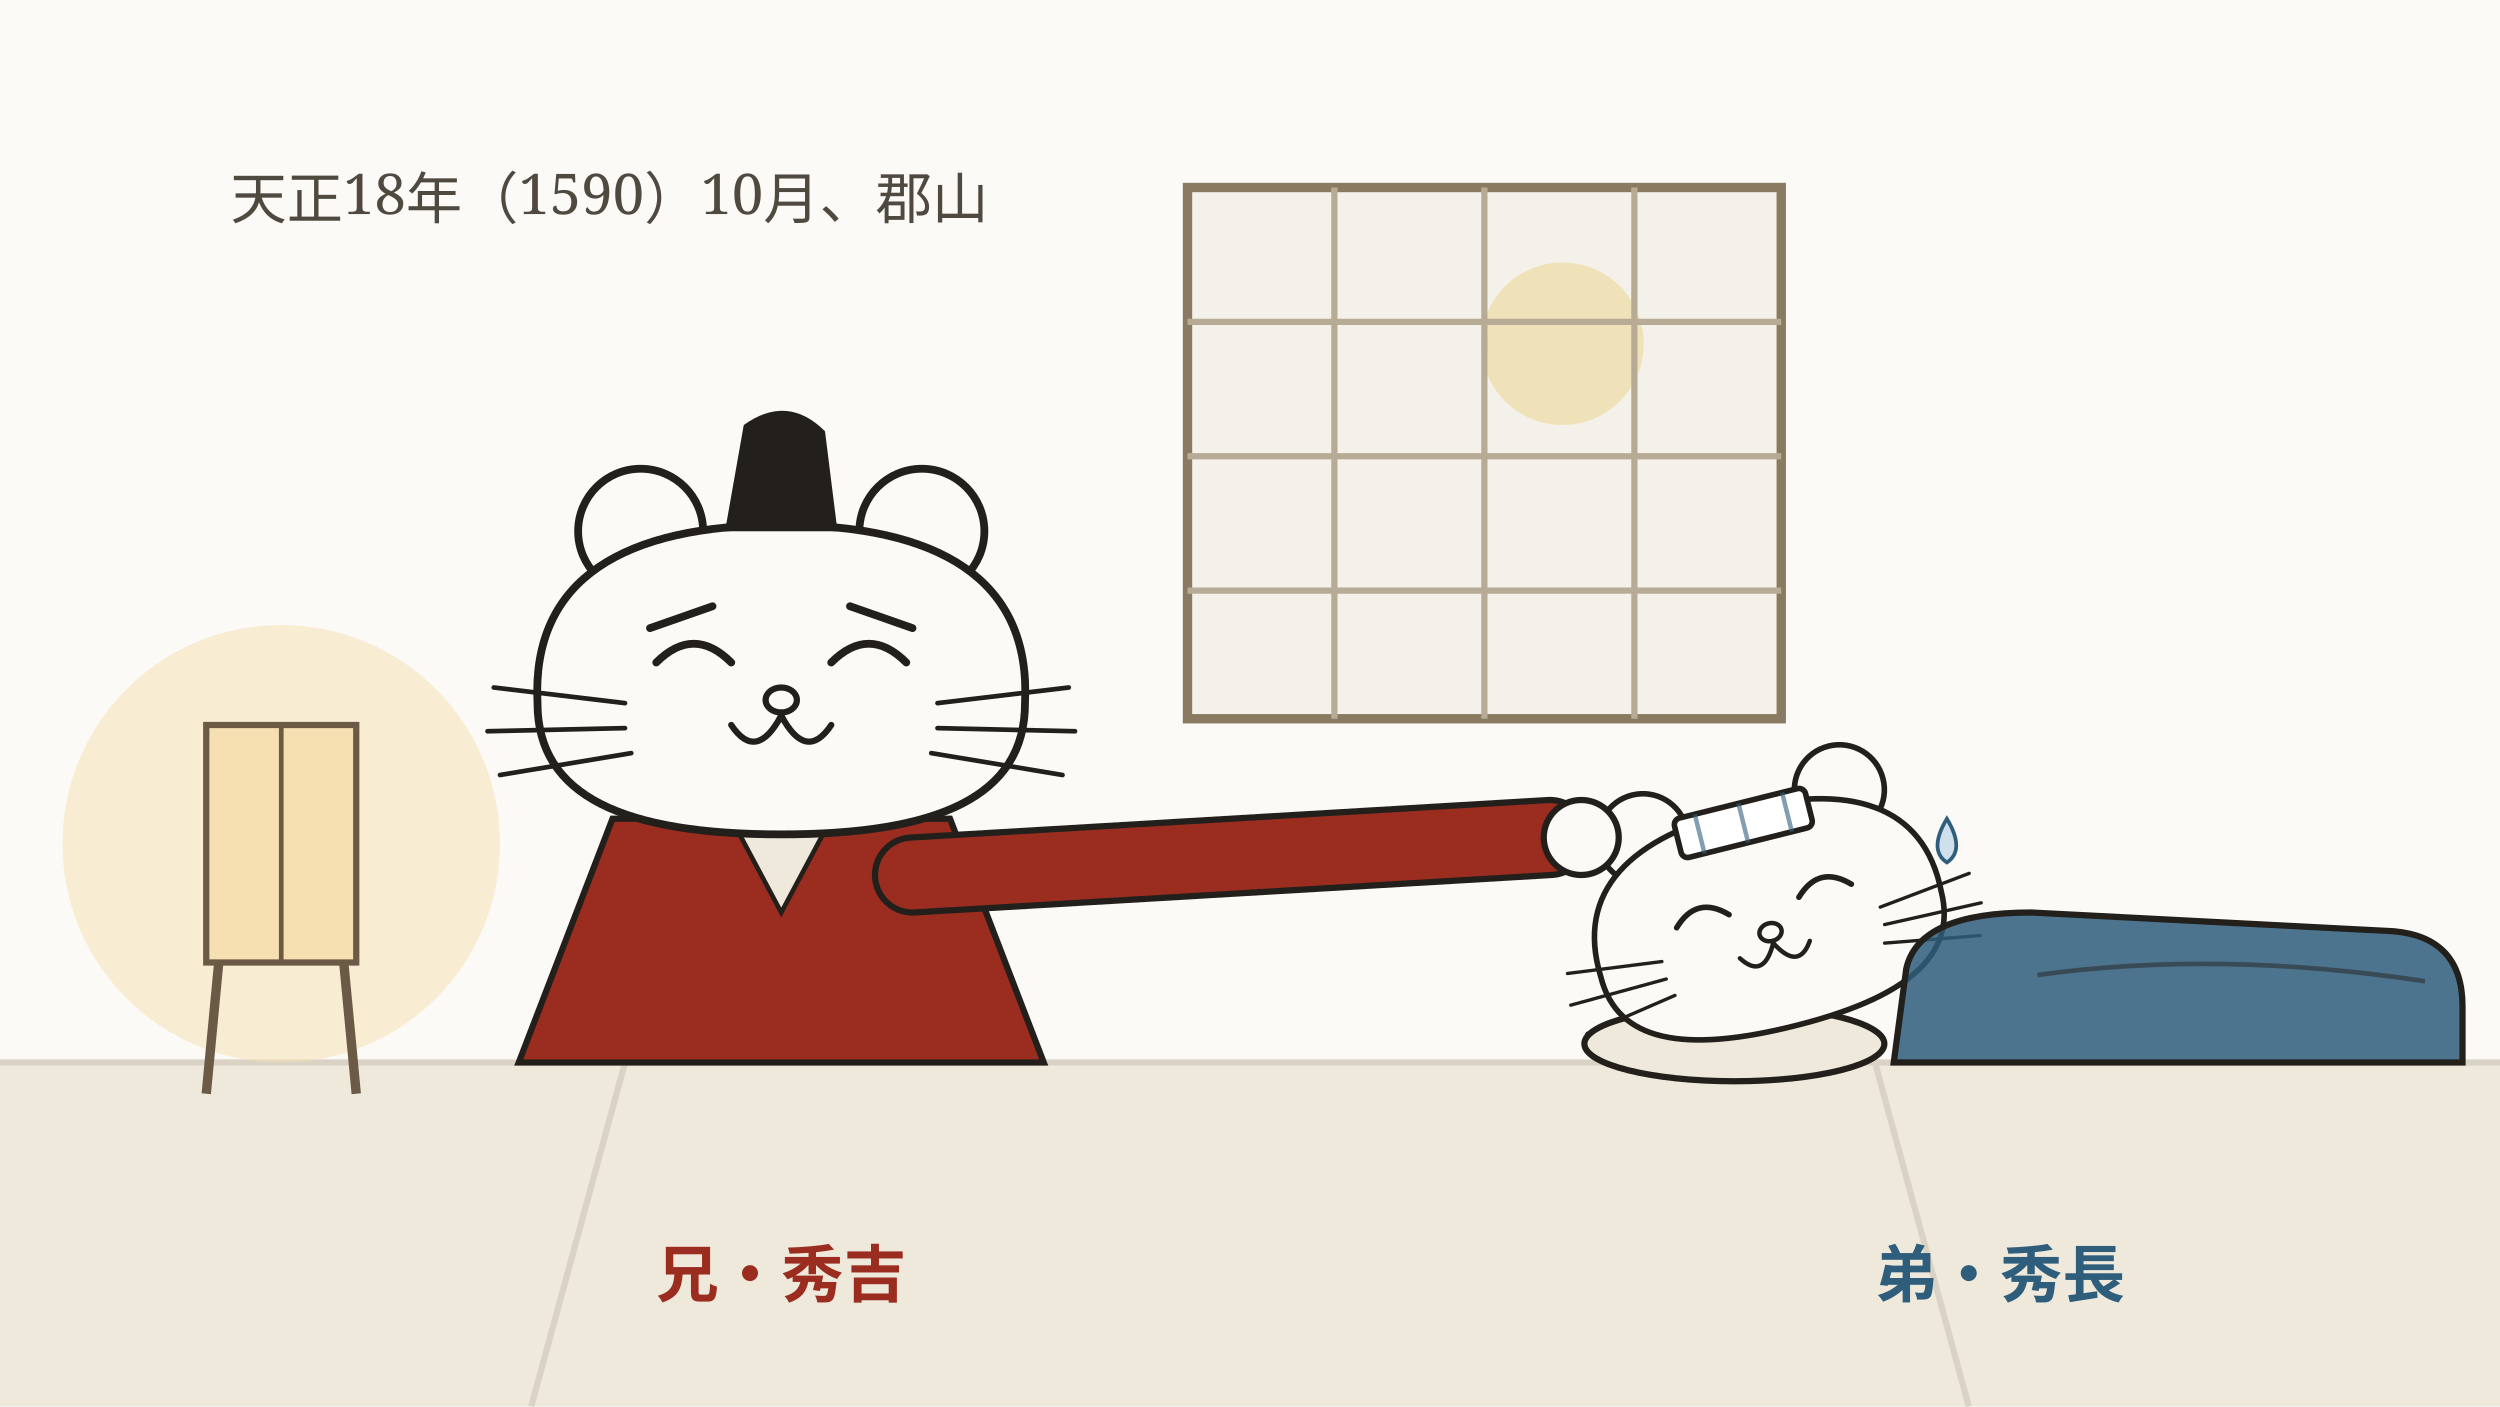
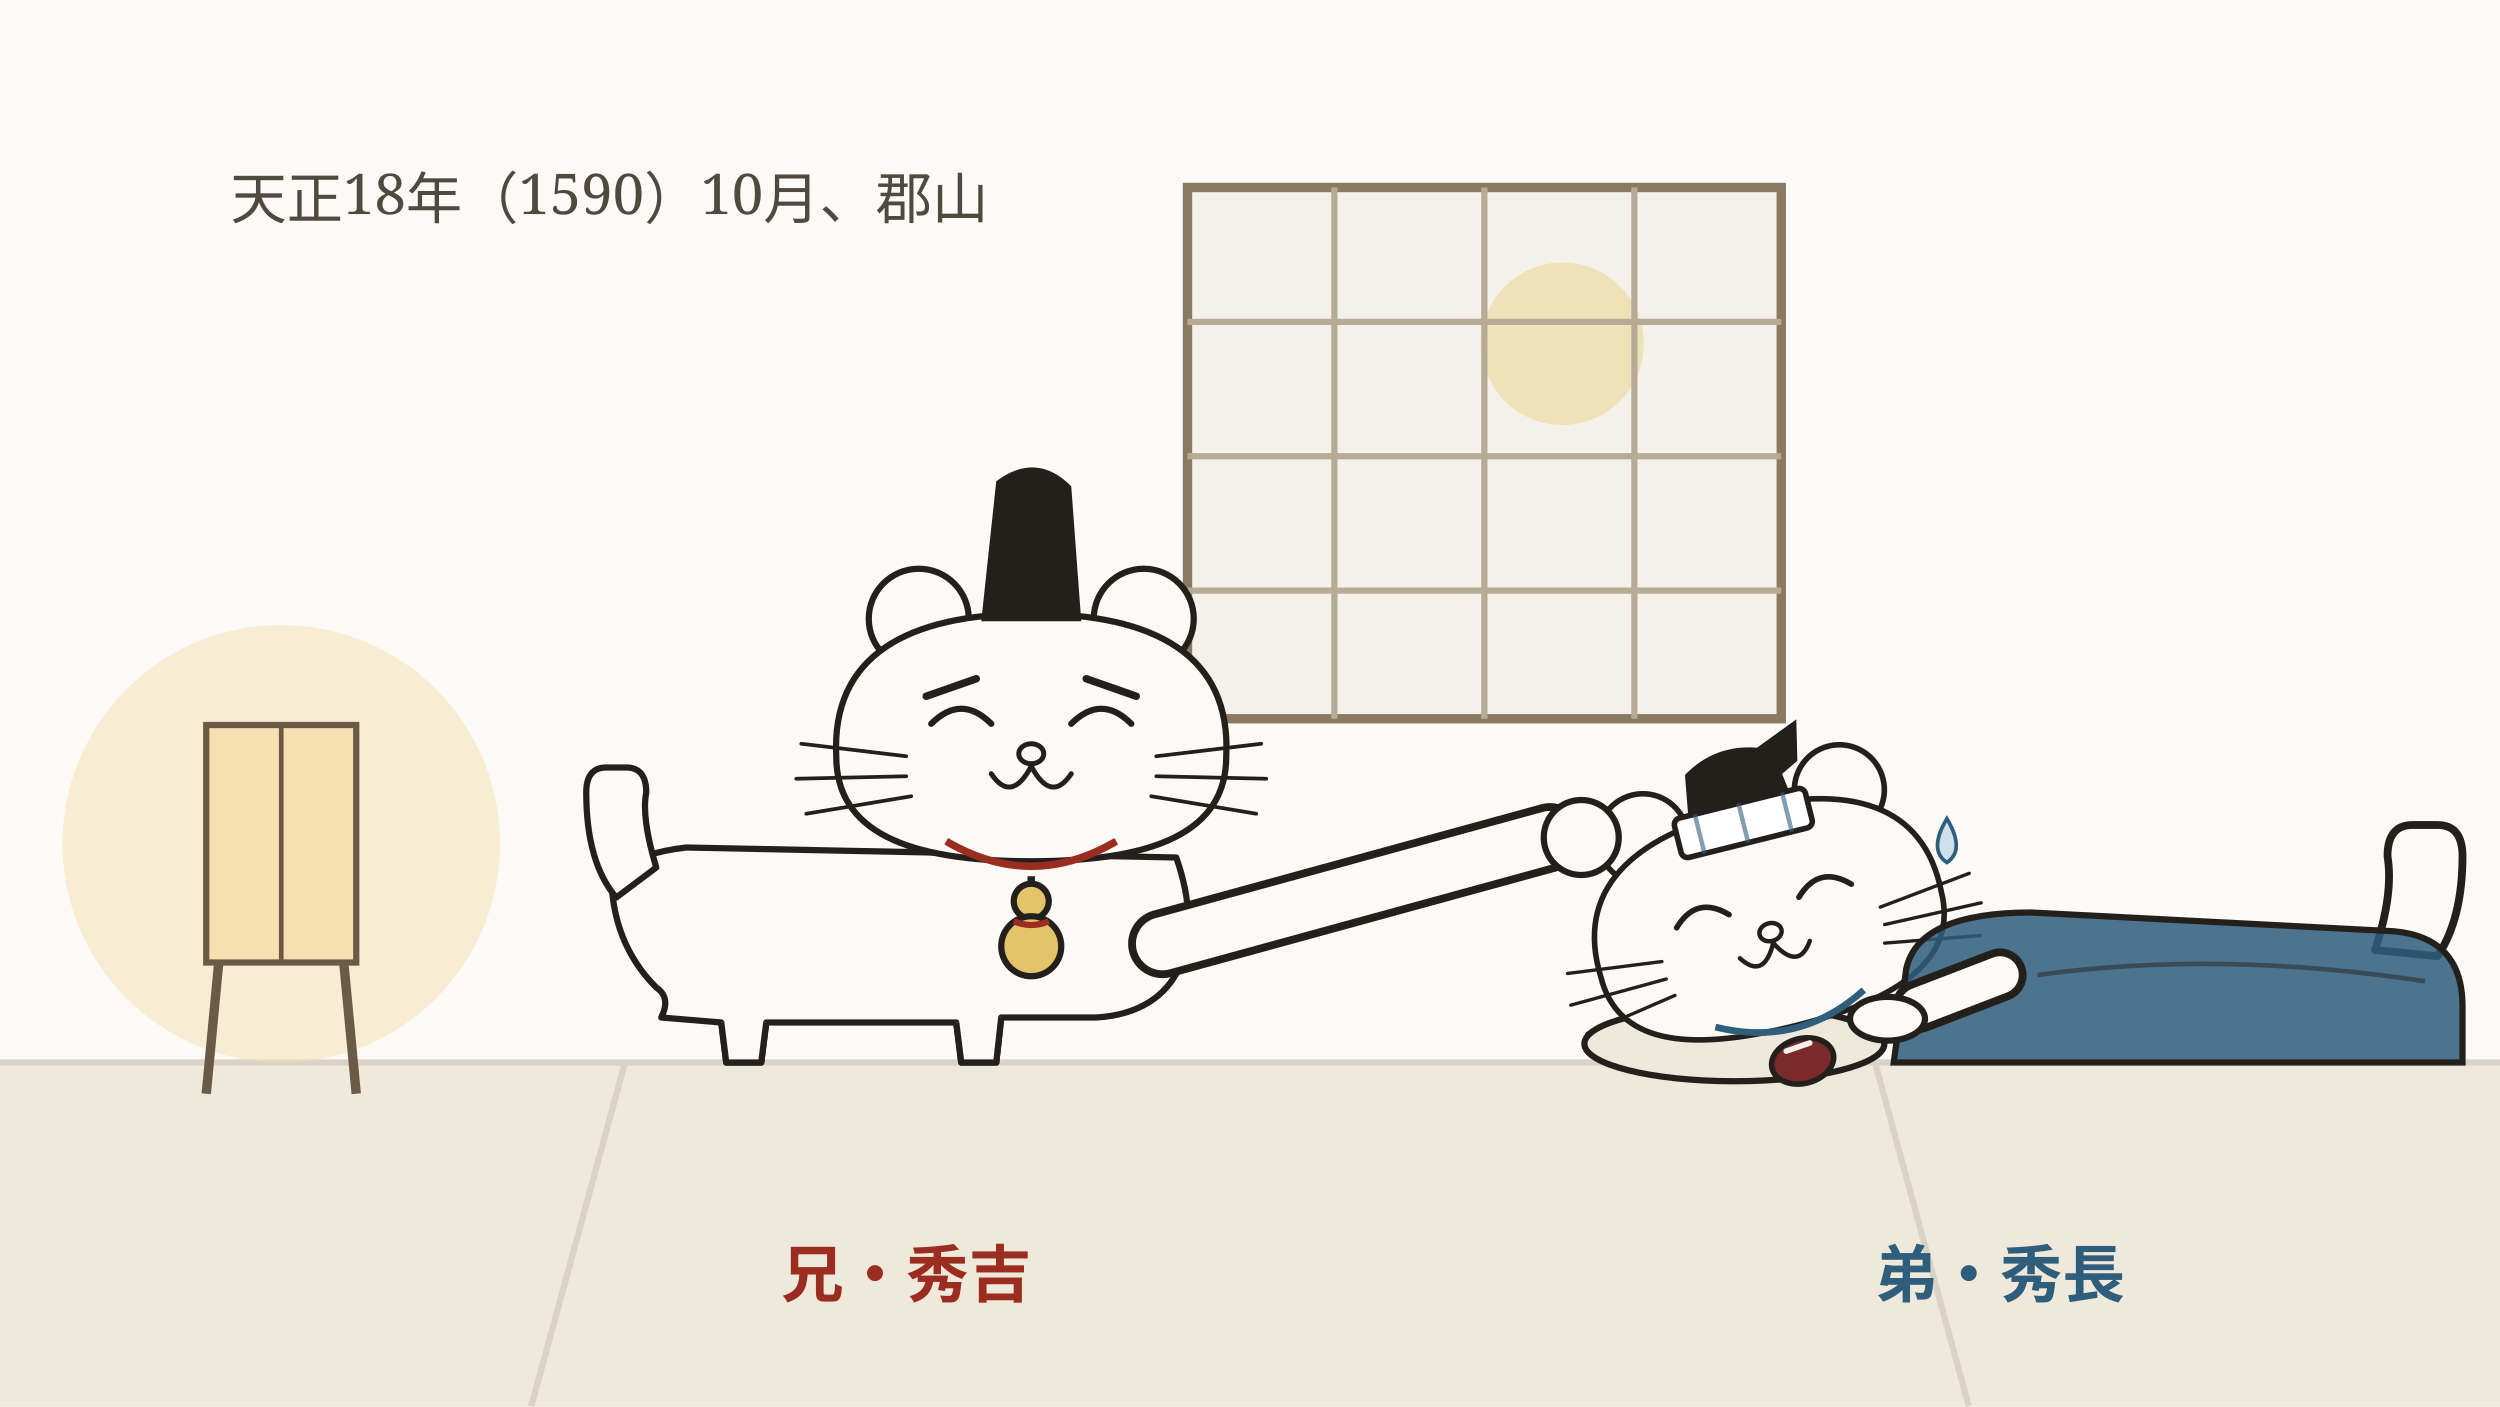
- <svg xmlns="http://www.w3.org/2000/svg" viewBox="0 0 800 450" role="img" aria-label="病の弟を見舞う兄の想像図（行灯の灯る座敷で、布団に伏し額に手ぬぐいをのせた弟の猫の枕元に、烏帽子の兄の猫が座り、心配そうに弟の頭へ手を伸ばしている）">
+ <svg xmlns="http://www.w3.org/2000/svg" viewBox="0 0 800 450" role="img" aria-label="病の弟を見舞う兄の想像図（行灯の灯る座敷で、折烏帽子をかぶり首に小豆を下げて掛け布団にくるまり、額に手ぬぐいをのせて伏す四つ足の弟の猫（布団の端からしっぽが立つ）の枕元に、高い烏帽子をかぶり首に瓢箪を下げた四つ足の兄の猫が寄り、心配そうに前足を弟の頭へ伸ばしている）">
  <defs>
    <g id="pn-head">
      <circle cx="-45" cy="-45" r="20" fill="#fbfaf6" stroke="#23201c" stroke-width="2.5" />
      <circle cx="45" cy="-45" r="20" fill="#fbfaf6" stroke="#23201c" stroke-width="2.5" />
      <path d="M-78,10 C-80,-30 -50,-47 0,-47 C50,-47 80,-30 78,10 C78,40 50,52 0,52 C-50,52 -78,40 -78,10 Z" fill="#fbfaf6" stroke="#23201c" stroke-width="2.5" />
      <path d="M-40,-3 Q-28,-15 -16,-3 M16,-3 Q28,-15 40,-3" fill="none" stroke="#23201c" stroke-width="2.5" stroke-linecap="round" />
      <ellipse cx="0" cy="9" rx="5" ry="4" fill="none" stroke="#23201c" stroke-width="2" />
      <path d="M-16,17 Q-8,29 0,14 Q8,29 16,17" fill="none" stroke="#23201c" stroke-width="2" stroke-linecap="round" />
      <path d="M-50,10 L-92,5 M-50,18 L-94,19 M-48,26 L-90,33 M50,10 L92,5 M50,18 L94,19 M48,26 L90,33" stroke="#23201c" stroke-width="1.5" stroke-linecap="round" />
    </g>
  </defs>
  <rect width="800" height="450" fill="#fbfaf6" />
  <rect x="0" y="340" width="800" height="110" fill="#efe9dc" />
  <path d="M0,340 H800 M200,340 L170,450 M600,340 L630,450" stroke="#d9d2c5" stroke-width="2" />
  <rect x="380" y="60" width="190" height="170" fill="#f4f1ea" stroke="#8a7a62" stroke-width="3" />
  <circle cx="500" cy="110" r="26" fill="#efe2b8" />
  <path d="M427,60 V230 M475,60 V230 M523,60 V230 M380,103 H570 M380,146 H570 M380,189 H570" stroke="#b8ab95" stroke-width="2" />
  <circle cx="90" cy="270" r="70" fill="#f6dfb0" opacity="0.5" />
  <rect x="66" y="232" width="48" height="76" fill="#f6dfb0" stroke="#6b5a46" stroke-width="2" />
  <path d="M66,232 H114 M90,232 V308" stroke="#6b5a46" stroke-width="1.5" />
  <path d="M70,308 L66,350 M110,308 L114,350" stroke="#6b5a46" stroke-width="3" />
  <ellipse cx="555" cy="334" rx="48" ry="12" fill="#efe9dc" stroke="#23201c" stroke-width="2" />
  <g transform="translate(565,292) rotate(-14) scale(0.72)">
    <use href="#pn-head" />
+     <path d="M-24,-44 L-20,-68 Q-4,-78 14,-72 L34,-80 L30,-62 L22,-58 L24,-44 Z" fill="#23201c" />
+     <path d="M-34,44 Q0,62 34,44" fill="none" stroke="#2f5d7c" stroke-width="3" />
+     <ellipse cx="0" cy="68" rx="14" ry="10" fill="#7a2a2a" stroke="#23201c" stroke-width="2.5" />
+     <path d="M-6,62 L5,61" stroke="#f4f1ea" stroke-width="2.5" stroke-linecap="round" />
    <rect x="-30" y="-50" width="60" height="18" rx="3" fill="#fff" stroke="#23201c" stroke-width="2.5" />
    <path d="M-20,-50 V-32 M0,-50 V-32 M20,-50 V-32" stroke="#2f5d7c" stroke-width="2" opacity="0.6" />
  </g>
  <path d="M623,262 q-6,10 0,14 q6,-4 0,-14 Z" fill="#cfe0ec" stroke="#2f5d7c" stroke-width="1.2" />
+   <path d="M760,304 Q766,286 764,274 Q764,264 772,264 L780,264 Q788,264 788,274 Q788,294 780,306 Z" fill="#fbfaf6" stroke="#23201c" stroke-width="2.5" stroke-linejoin="round" />
  <path d="M610,310 Q614,292 650,292 L766,298 Q788,300 788,322 L788,340 L606,340 Z" fill="#2f5d7c" fill-opacity="0.85" stroke="#23201c" stroke-width="2" />
  <path d="M652,312 Q710,304 776,314" stroke="#23201c" stroke-width="1.5" fill="none" opacity="0.5" />
-   <path d="M196,262 L304,262 L334,340 L166,340 Z" fill="#9b2d20" stroke="#23201c" stroke-width="2" />
-   <path d="M234,262 L250,292 L266,262" fill="#efe9dc" stroke="#23201c" stroke-width="1.5" />
-   <path d="M292,280 L496,268" stroke="#23201c" stroke-width="26" stroke-linecap="round" />
-   <path d="M292,280 L496,268" stroke="#9b2d20" stroke-width="22" stroke-linecap="round" />
+   <path d="M640,312 L614,322" stroke="#23201c" stroke-width="17" stroke-linecap="round" />
+   <path d="M640,312 L614,322" stroke="#fbfaf6" stroke-width="12" stroke-linecap="round" />
+   <ellipse cx="604" cy="326" rx="12" ry="7" fill="#fbfaf6" stroke="#23201c" stroke-width="2" />
+   <g transform="translate(477.2,21.6) scale(-0.8,0.8)">
+     <path d="M126,316 C114,350 124,378 158,380 L196,380 L198,398 L212,398 L214,382 L290,382 L292,398 L306,398 L308,382 L332,380 Q328,372 334,368 Q352,350 352,322 Q340,314 322,312 Z" fill="#fbfaf6" stroke="#23201c" stroke-width="2.5" stroke-linejoin="round" />
+     <path d="M196,380 L198,398 L212,398 L214,382 M290,382 L292,398 L306,398 L308,382" fill="#fbfaf6" stroke="#23201c" stroke-width="2.5" stroke-linejoin="round" />
+     <path d="M334,320 Q340,300 338,290 Q338,280 346,280 L354,280 Q362,280 362,290 Q362,318 350,332 Z" fill="#fbfaf6" stroke="#23201c" stroke-width="2.5" stroke-linejoin="round" />
+   </g>
+   <path d="M372,302 L496,268" stroke="#23201c" stroke-width="22" stroke-linecap="round" />
+   <path d="M372,302 L496,268" stroke="#fbfaf6" stroke-width="17" stroke-linecap="round" />
  <circle cx="506" cy="268" r="12" fill="#fbfaf6" stroke="#23201c" stroke-width="2" />
-   <use href="#pn-head" x="250" y="215" />
-   <path d="M208,201 L228,194 M272,194 L292,201" stroke="#23201c" stroke-width="2.5" stroke-linecap="round" />
-   <path d="M232,170 L238,136 Q252,126 264,138 L268,170 Z" fill="#23201c" />
+   <g transform="translate(330,234) scale(0.8)">
+     <use href="#pn-head" />
+     <path d="M-42,-14 L-22,-21 M22,-21 L42,-14" stroke="#23201c" stroke-width="3" stroke-linecap="round" />
+     <path d="M-20,-44 L-14,-100 Q2,-112 16,-98 L20,-44 Z" fill="#23201c" />
+     <path d="M-34,44 Q0,64 34,44" fill="none" stroke="#9b2d20" stroke-width="3" />
+     <path d="M0,58 V62" stroke="#23201c" stroke-width="3" />
+     <circle cx="0" cy="68" r="7" fill="#e3c46a" stroke="#23201c" stroke-width="2.5" />
+     <circle cx="0" cy="86" r="12" fill="#e3c46a" stroke="#23201c" stroke-width="2.5" />
+     <path d="M-7,76 Q0,79 7,76" fill="none" stroke="#9b2d20" stroke-width="2.5" />
+   </g>
  <g font-family="'Noto Serif JP','Yu Mincho','Hiragino Mincho ProN',serif" text-anchor="middle">
    <text x="195" y="70" font-size="18" fill="#4f4940">天正18年（1590）10月、郡山</text>
-     <text x="250" y="415" font-size="20" font-weight="700" fill="#9b2d20">兄・秀吉</text>
+     <text x="290" y="415" font-size="20" font-weight="700" fill="#9b2d20">兄・秀吉</text>
    <text x="640" y="415" font-size="20" font-weight="700" fill="#2f5d7c">弟・秀長</text>
  </g>
</svg>
